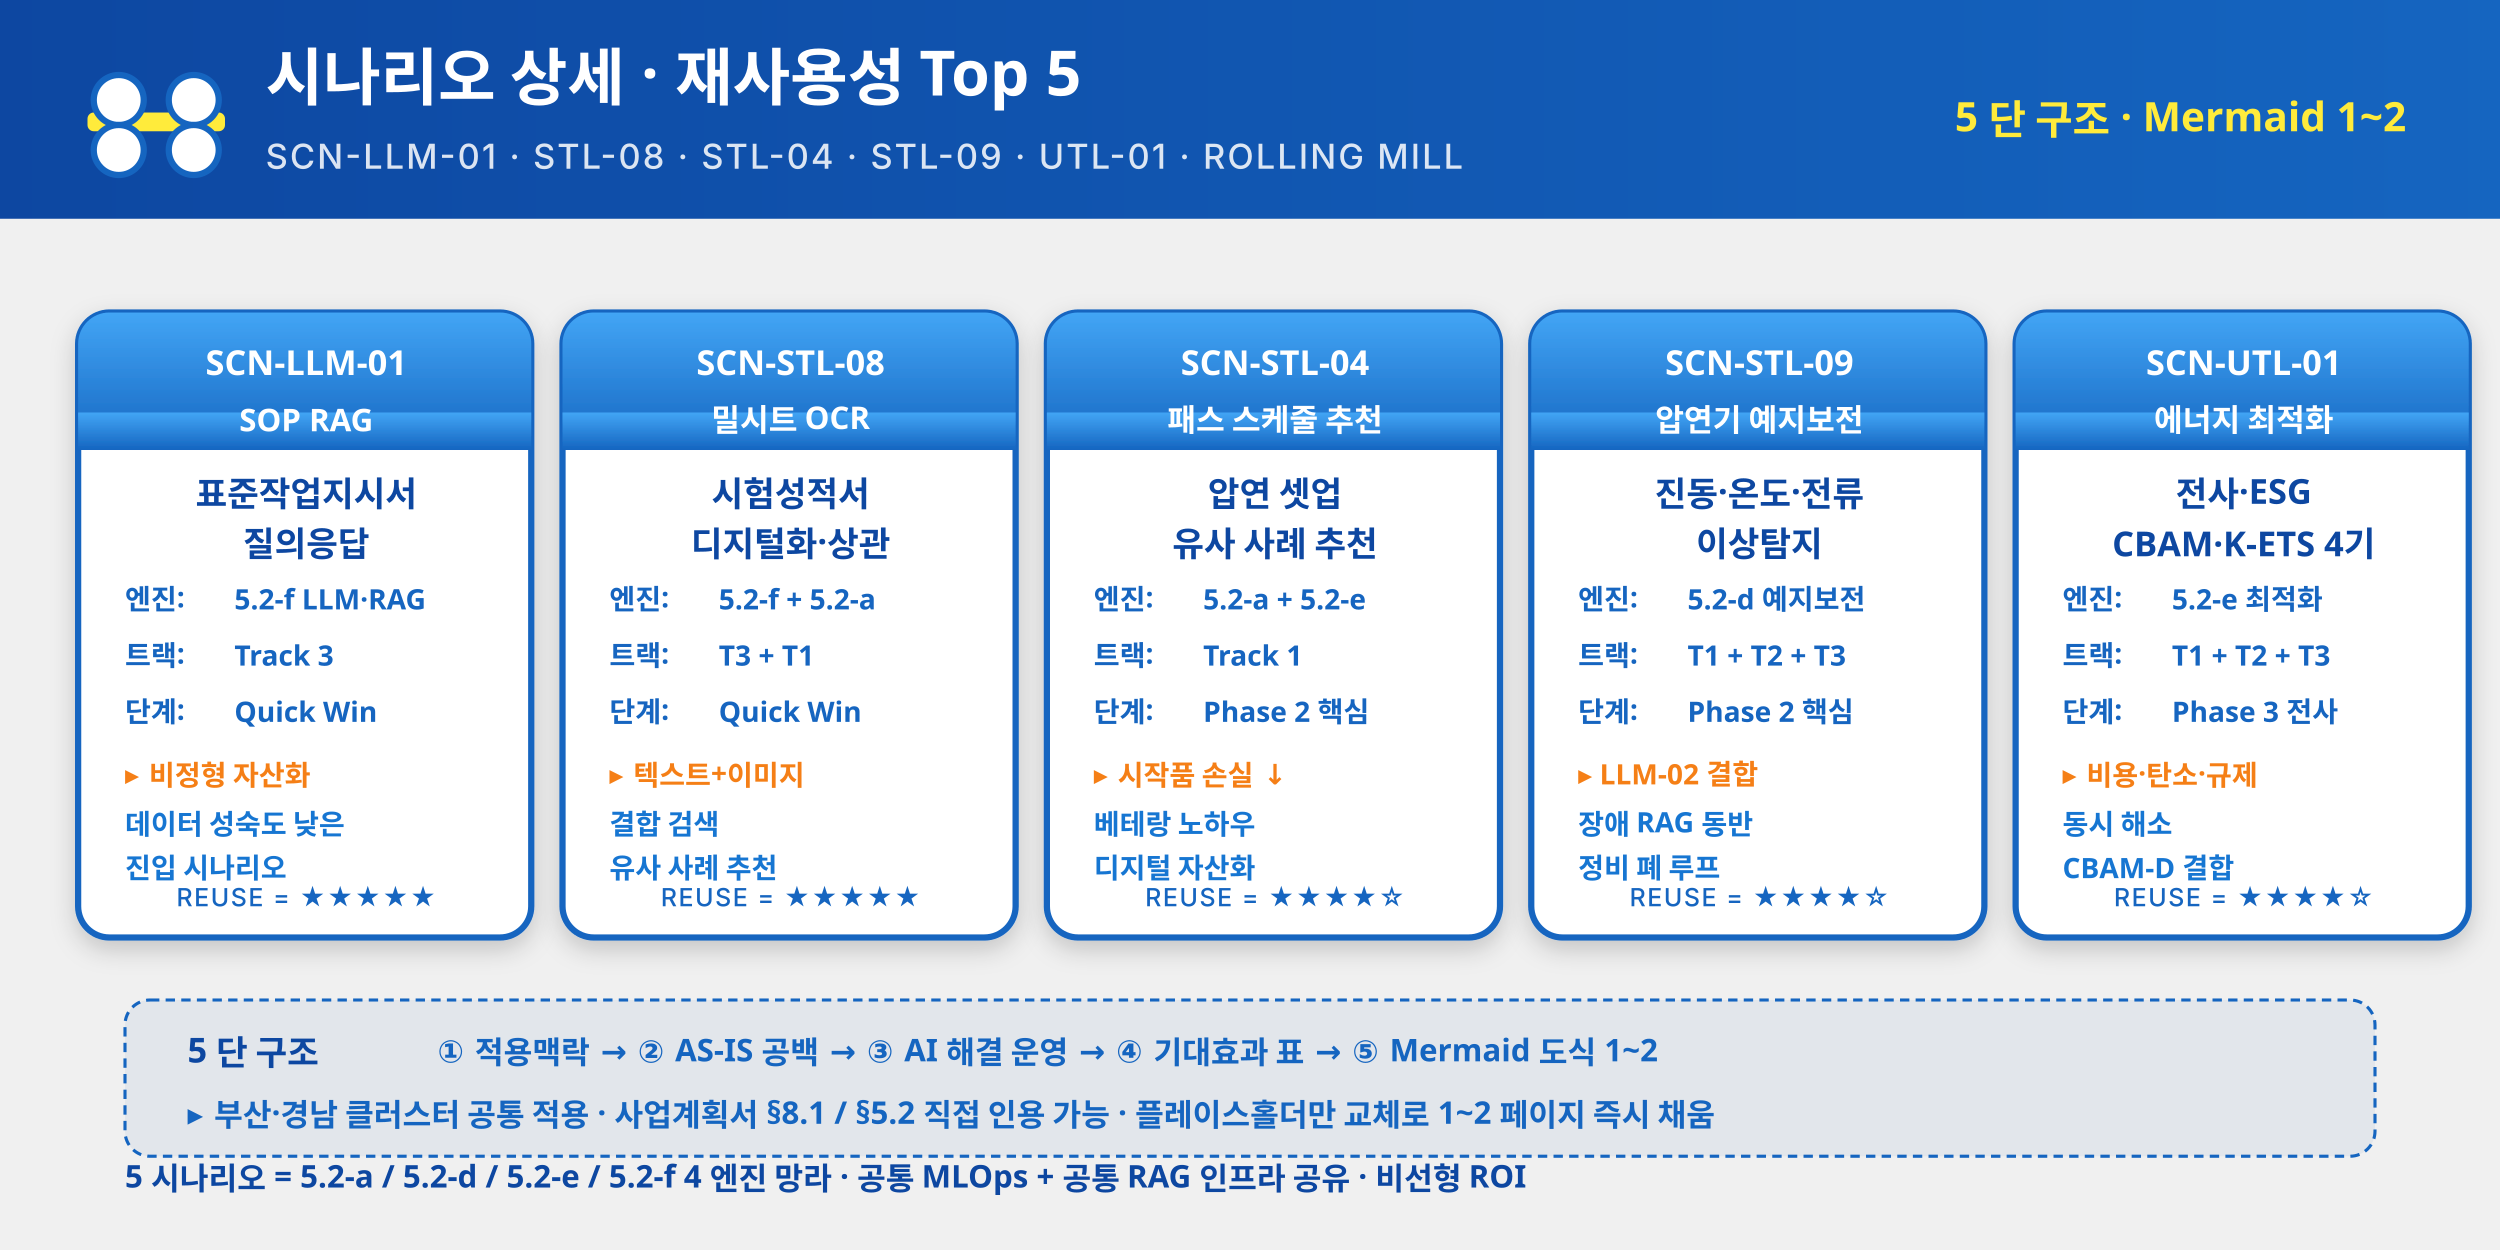
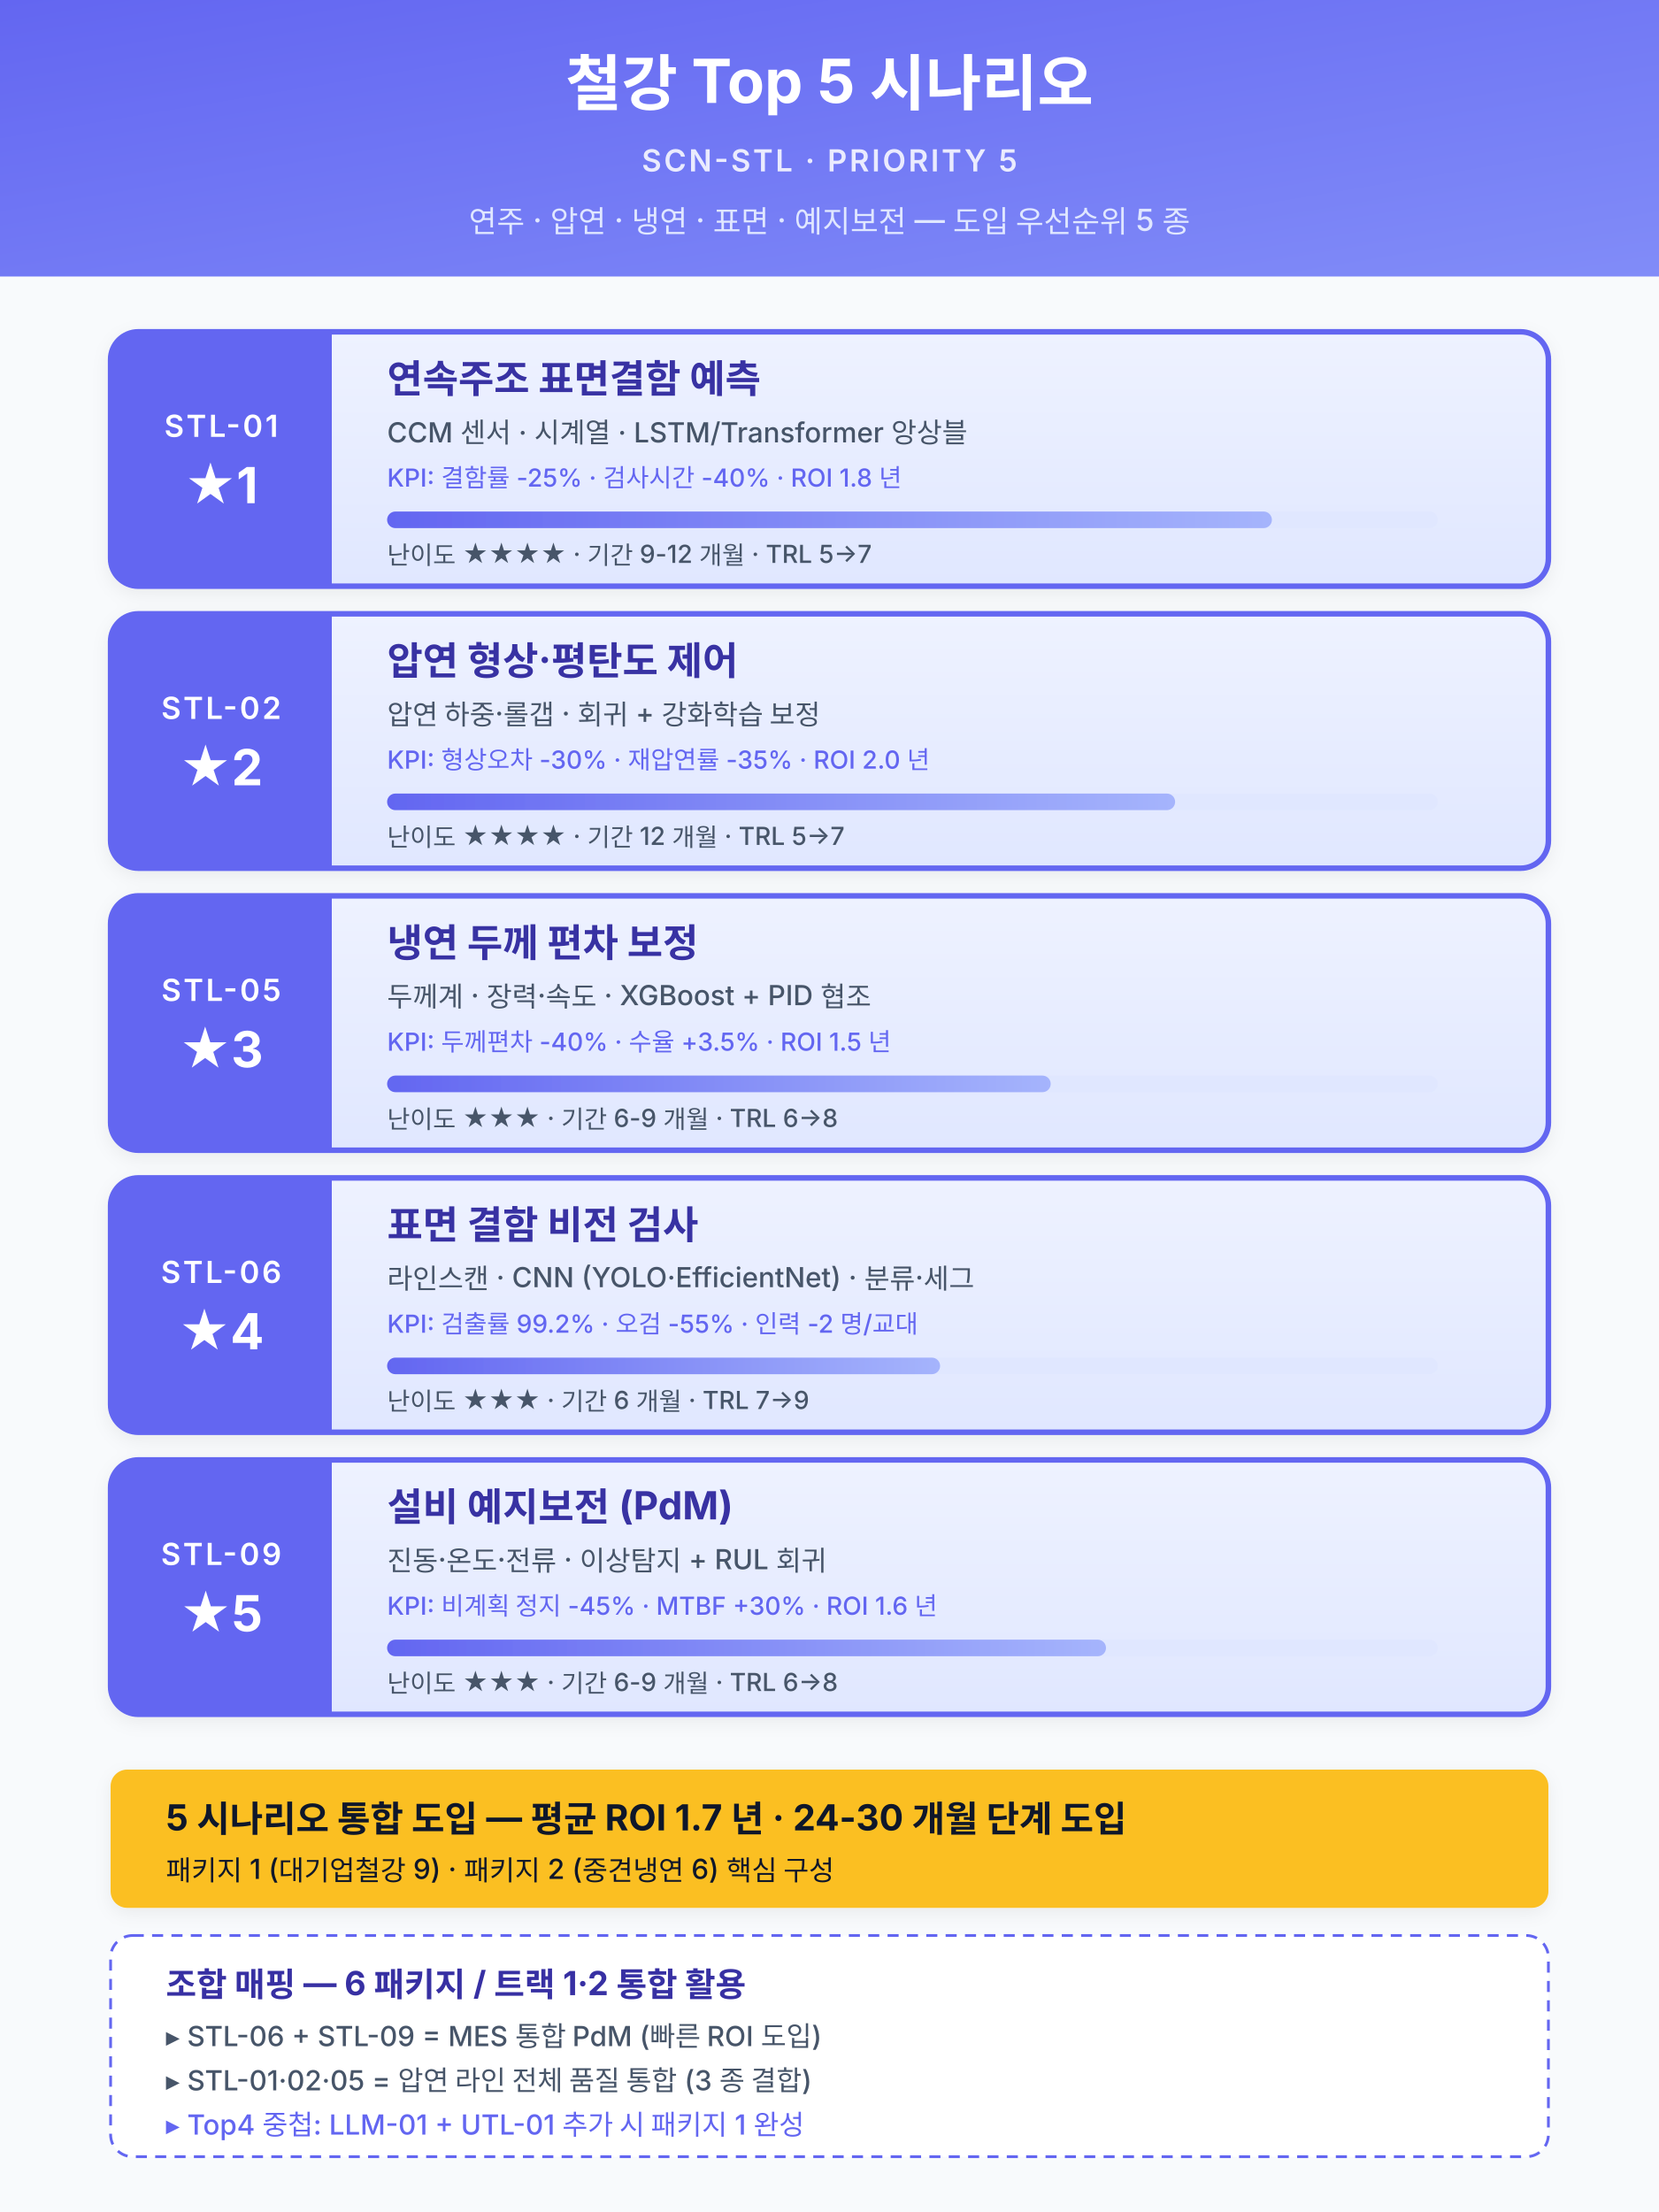
- <svg xmlns="http://www.w3.org/2000/svg" viewBox="0 0 800 400" role="img" aria-label="시나리오 상세 — 재사용성 Top 5 (LLM-01 · STL-08 · STL-04 · STL-09 · UTL-01)" class="zoomable">
+ <svg xmlns="http://www.w3.org/2000/svg" viewBox="0 0 600 800" role="img" aria-label="철강 Top 5 시나리오 상세 — 5 카드 세로형" class="zoomable">
  <defs>
-     <linearGradient id="t5-header" x1="0" y1="0" x2="1" y2="0">
-       <stop offset="0%" stop-color="#0D47A1" />
-       <stop offset="100%" stop-color="#1565C0" />
+     <linearGradient id="t5-header" x1="0" y1="0" x2="1" y2="1">
+       <stop offset="0%" stop-color="#6366F1" />
+       <stop offset="100%" stop-color="#818CF8" />
    </linearGradient>
    <linearGradient id="t5-card" x1="0" y1="0" x2="0" y2="1">
-       <stop offset="0%" stop-color="#42A5F5" />
-       <stop offset="100%" stop-color="#1565C0" />
+       <stop offset="0%" stop-color="#EEF2FF" />
+       <stop offset="100%" stop-color="#E0E7FF" />
    </linearGradient>
-     <filter id="t5-shadow" x="-10%" y="-10%" width="120%" height="120%">
-       <feDropShadow dx="0" dy="3" stdDeviation="4" flood-color="#000" flood-opacity="0.18" />
+     <linearGradient id="t5-bar" x1="0" y1="0" x2="1" y2="0">
+       <stop offset="0%" stop-color="#6366F1" />
+       <stop offset="100%" stop-color="#A5B4FC" />
+     </linearGradient>
+     <filter id="t5-shadow" x="-20%" y="-20%" width="140%" height="140%">
+       <feDropShadow dx="0" dy="4" stdDeviation="6" flood-color="#0F172A" flood-opacity="0.08" />
+       <feDropShadow dx="0" dy="2" stdDeviation="3" flood-color="#0F172A" flood-opacity="0.06" />
    </filter>
    <style>
-       .ko { font-family: 'Pretendard', 'Apple SD Gothic Neo', sans-serif; font-weight: 700; }
-       .en { font-family: 'Inter', sans-serif; font-weight: 500; letter-spacing: 0.06em; }
+       .ko { font-family: 'Pretendard', system-ui, -apple-system, sans-serif; font-weight: 700; }
+       .ko-r { font-family: 'Pretendard', system-ui, -apple-system, sans-serif; font-weight: 500; }
+       .en { font-family: 'Pretendard', system-ui, -apple-system, sans-serif; font-weight: 600; letter-spacing: 0.08em; }
    </style>
  </defs>
-   <rect width="800" height="70" fill="url(#t5-header)" />
-   <g transform="translate(28, 22)">
-     <rect x="0" y="14" width="44" height="6" rx="2" fill="#FFEB3B" />
-     <circle cx="10" cy="10" r="8" fill="white" stroke="#1565C0" stroke-width="2" />
-     <circle cx="34" cy="10" r="8" fill="white" stroke="#1565C0" stroke-width="2" />
-     <circle cx="10" cy="26" r="8" fill="white" stroke="#1565C0" stroke-width="2" />
-     <circle cx="34" cy="26" r="8" fill="white" stroke="#1565C0" stroke-width="2" />
+   <rect width="600" height="800" fill="#F8FAFC" />
+   <rect width="600" height="100" fill="url(#t5-header)" />
+   <text x="300" y="38" text-anchor="middle" class="ko" font-size="22" fill="white">철강 Top 5 시나리오</text>
+   <text x="300" y="62" text-anchor="middle" class="en" font-size="11" fill="rgba(255,255,255,0.85)">SCN-STL · PRIORITY 5</text>
+   <text x="300" y="84" text-anchor="middle" class="ko-r" font-size="11" fill="#E0E7FF">연주 · 압연 · 냉연 · 표면 · 예지보전 — 도입 우선순위 5 종</text>
+   <g filter="url(#t5-shadow)">
+     <g transform="translate(40, 120)">
+       <rect width="520" height="92" rx="10" fill="url(#t5-card)" stroke="#6366F1" stroke-width="2" />
+       <rect width="80" height="92" rx="10" fill="#6366F1" />
+       <rect x="70" width="10" height="92" fill="#6366F1" />
+       <text x="40" y="38" text-anchor="middle" class="en" font-size="11" fill="white">STL-01</text>
+       <text x="40" y="62" text-anchor="middle" class="ko" font-size="18" fill="white" font-weight="900">★1</text>
+       <text x="100" y="22" class="ko" font-size="14" fill="#3730A3">연속주조 표면결함 예측</text>
+       <text x="100" y="40" class="ko-r" font-size="10" fill="#475569">CCM 센서 · 시계열 · LSTM/Transformer 앙상블</text>
+       <text x="100" y="56" class="ko-r" font-size="9" fill="#6366F1">KPI: 결함률 -25% · 검사시간 -40% · ROI 1.8 년</text>
+       <rect x="100" y="65" width="380" height="6" rx="3" fill="#E0E7FF" />
+       <rect x="100" y="65" width="320" height="6" rx="3" fill="url(#t5-bar)" />
+       <text x="100" y="84" class="ko-r" font-size="9" fill="#475569">난이도 ★★★★ · 기간 9-12 개월 · TRL 5→7</text>
+     </g>
+     <g transform="translate(40, 222)">
+       <rect width="520" height="92" rx="10" fill="url(#t5-card)" stroke="#6366F1" stroke-width="2" />
+       <rect width="80" height="92" rx="10" fill="#6366F1" />
+       <rect x="70" width="10" height="92" fill="#6366F1" />
+       <text x="40" y="38" text-anchor="middle" class="en" font-size="11" fill="white">STL-02</text>
+       <text x="40" y="62" text-anchor="middle" class="ko" font-size="18" fill="white" font-weight="900">★2</text>
+       <text x="100" y="22" class="ko" font-size="14" fill="#3730A3">압연 형상·평탄도 제어</text>
+       <text x="100" y="40" class="ko-r" font-size="10" fill="#475569">압연 하중·롤갭 · 회귀 + 강화학습 보정</text>
+       <text x="100" y="56" class="ko-r" font-size="9" fill="#6366F1">KPI: 형상오차 -30% · 재압연률 -35% · ROI 2.0 년</text>
+       <rect x="100" y="65" width="380" height="6" rx="3" fill="#E0E7FF" />
+       <rect x="100" y="65" width="285" height="6" rx="3" fill="url(#t5-bar)" />
+       <text x="100" y="84" class="ko-r" font-size="9" fill="#475569">난이도 ★★★★ · 기간 12 개월 · TRL 5→7</text>
+     </g>
+     <g transform="translate(40, 324)">
+       <rect width="520" height="92" rx="10" fill="url(#t5-card)" stroke="#6366F1" stroke-width="2" />
+       <rect width="80" height="92" rx="10" fill="#6366F1" />
+       <rect x="70" width="10" height="92" fill="#6366F1" />
+       <text x="40" y="38" text-anchor="middle" class="en" font-size="11" fill="white">STL-05</text>
+       <text x="40" y="62" text-anchor="middle" class="ko" font-size="18" fill="white" font-weight="900">★3</text>
+       <text x="100" y="22" class="ko" font-size="14" fill="#3730A3">냉연 두께 편차 보정</text>
+       <text x="100" y="40" class="ko-r" font-size="10" fill="#475569">두께계 · 장력·속도 · XGBoost + PID 협조</text>
+       <text x="100" y="56" class="ko-r" font-size="9" fill="#6366F1">KPI: 두께편차 -40% · 수율 +3.5% · ROI 1.5 년</text>
+       <rect x="100" y="65" width="380" height="6" rx="3" fill="#E0E7FF" />
+       <rect x="100" y="65" width="240" height="6" rx="3" fill="url(#t5-bar)" />
+       <text x="100" y="84" class="ko-r" font-size="9" fill="#475569">난이도 ★★★ · 기간 6-9 개월 · TRL 6→8</text>
+     </g>
+     <g transform="translate(40, 426)">
+       <rect width="520" height="92" rx="10" fill="url(#t5-card)" stroke="#6366F1" stroke-width="2" />
+       <rect width="80" height="92" rx="10" fill="#6366F1" />
+       <rect x="70" width="10" height="92" fill="#6366F1" />
+       <text x="40" y="38" text-anchor="middle" class="en" font-size="11" fill="white">STL-06</text>
+       <text x="40" y="62" text-anchor="middle" class="ko" font-size="18" fill="white" font-weight="900">★4</text>
+       <text x="100" y="22" class="ko" font-size="14" fill="#3730A3">표면 결함 비전 검사</text>
+       <text x="100" y="40" class="ko-r" font-size="10" fill="#475569">라인스캔 · CNN (YOLO·EfficientNet) · 분류·세그</text>
+       <text x="100" y="56" class="ko-r" font-size="9" fill="#6366F1">KPI: 검출률 99.2% · 오검 -55% · 인력 -2 명/교대</text>
+       <rect x="100" y="65" width="380" height="6" rx="3" fill="#E0E7FF" />
+       <rect x="100" y="65" width="200" height="6" rx="3" fill="url(#t5-bar)" />
+       <text x="100" y="84" class="ko-r" font-size="9" fill="#475569">난이도 ★★★ · 기간 6 개월 · TRL 7→9</text>
+     </g>
+     <g transform="translate(40, 528)">
+       <rect width="520" height="92" rx="10" fill="url(#t5-card)" stroke="#6366F1" stroke-width="2" />
+       <rect width="80" height="92" rx="10" fill="#6366F1" />
+       <rect x="70" width="10" height="92" fill="#6366F1" />
+       <text x="40" y="38" text-anchor="middle" class="en" font-size="11" fill="white">STL-09</text>
+       <text x="40" y="62" text-anchor="middle" class="ko" font-size="18" fill="white" font-weight="900">★5</text>
+       <text x="100" y="22" class="ko" font-size="14" fill="#3730A3">설비 예지보전 (PdM)</text>
+       <text x="100" y="40" class="ko-r" font-size="10" fill="#475569">진동·온도·전류 · 이상탐지 + RUL 회귀</text>
+       <text x="100" y="56" class="ko-r" font-size="9" fill="#6366F1">KPI: 비계획 정지 -45% · MTBF +30% · ROI 1.6 년</text>
+       <rect x="100" y="65" width="380" height="6" rx="3" fill="#E0E7FF" />
+       <rect x="100" y="65" width="260" height="6" rx="3" fill="url(#t5-bar)" />
+       <text x="100" y="84" class="ko-r" font-size="9" fill="#475569">난이도 ★★★ · 기간 6-9 개월 · TRL 6→8</text>
+     </g>
  </g>
-   <text x="85" y="32" class="ko" font-size="20" fill="white">시나리오 상세 · 재사용성 Top 5</text>
-   <text x="85" y="54" class="en" font-size="11" fill="rgba(255,255,255,0.85)">SCN-LLM-01 · STL-08 · STL-04 · STL-09 · UTL-01 · ROLLING MILL</text>
-   <text x="770" y="42" class="ko" font-size="13" fill="#FFEB3B" text-anchor="end">5 단 구조 · Mermaid 1~2</text>
-   <g transform="translate(25, 100)" filter="url(#t5-shadow)">
-     <rect width="145" height="200" rx="10" fill="white" stroke="#1565C0" stroke-width="2" />
-     <rect width="145" height="44" rx="10" fill="url(#t5-card)" />
-     <rect y="32" width="145" height="12" fill="url(#t5-card)" />
-     <text x="73" y="20" text-anchor="middle" class="ko" font-size="11" fill="white">SCN-LLM-01</text>
-     <text x="73" y="38" text-anchor="middle" class="ko" font-size="10" fill="white">SOP RAG</text>
-     <text x="73" y="62" text-anchor="middle" class="ko" font-size="11" fill="#0D47A1">표준작업지시서</text>
-     <text x="73" y="78" text-anchor="middle" class="ko" font-size="11" fill="#0D47A1">질의응답</text>
-     <g transform="translate(15, 95)" font-size="9" fill="#1565C0" class="ko">
-       <text y="0" font-weight="700">엔진:</text>
-       <text x="35" y="0">5.2-f LLM·RAG</text>
-       <text y="18" font-weight="700">트랙:</text>
-       <text x="35" y="18">Track 3</text>
-       <text y="36" font-weight="700">단계:</text>
-       <text x="35" y="36">Quick Win</text>
-       <text y="56" fill="#F57F17" font-weight="700">▸ 비정형 자산화</text>
-       <text y="72" fill="#1976D2">데이터 성숙도 낮은</text>
-       <text y="86" fill="#1976D2">진입 시나리오</text>
-     </g>
-     <text x="73" y="190" text-anchor="middle" class="en" font-size="8" fill="#1565C0">REUSE = ★★★★★</text>
+   <g transform="translate(40, 640)">
+     <rect width="520" height="50" rx="6" fill="#FBBF24" filter="url(#t5-shadow)" />
+     <text x="20" y="22" class="ko" font-size="13" fill="#0F172A">5 시나리오 통합 도입 — 평균 ROI 1.7 년 · 24-30 개월 단계 도입</text>
+     <text x="20" y="40" class="ko-r" font-size="10" fill="#0F172A">패키지 1 (대기업철강 9) · 패키지 2 (중견냉연 6) 핵심 구성</text>
  </g>
-   <g transform="translate(180, 100)" filter="url(#t5-shadow)">
-     <rect width="145" height="200" rx="10" fill="white" stroke="#1565C0" stroke-width="2" />
-     <rect width="145" height="44" rx="10" fill="url(#t5-card)" />
-     <rect y="32" width="145" height="12" fill="url(#t5-card)" />
-     <text x="73" y="20" text-anchor="middle" class="ko" font-size="11" fill="white">SCN-STL-08</text>
-     <text x="73" y="38" text-anchor="middle" class="ko" font-size="10" fill="white">밀시트 OCR</text>
-     <text x="73" y="62" text-anchor="middle" class="ko" font-size="11" fill="#0D47A1">시험성적서</text>
-     <text x="73" y="78" text-anchor="middle" class="ko" font-size="11" fill="#0D47A1">디지털화·상관</text>
-     <g transform="translate(15, 95)" font-size="9" fill="#1565C0" class="ko">
-       <text y="0" font-weight="700">엔진:</text>
-       <text x="35" y="0">5.2-f + 5.2-a</text>
-       <text y="18" font-weight="700">트랙:</text>
-       <text x="35" y="18">T3 + T1</text>
-       <text y="36" font-weight="700">단계:</text>
-       <text x="35" y="36">Quick Win</text>
-       <text y="56" fill="#F57F17" font-weight="700">▸ 텍스트+이미지</text>
-       <text y="72" fill="#1976D2">결합 검색</text>
-       <text y="86" fill="#1976D2">유사 사례 추천</text>
-     </g>
-     <text x="73" y="190" text-anchor="middle" class="en" font-size="8" fill="#1565C0">REUSE = ★★★★★</text>
-   </g>
-   <g transform="translate(335, 100)" filter="url(#t5-shadow)">
-     <rect width="145" height="200" rx="10" fill="white" stroke="#1565C0" stroke-width="2" />
-     <rect width="145" height="44" rx="10" fill="url(#t5-card)" />
-     <rect y="32" width="145" height="12" fill="url(#t5-card)" />
-     <text x="73" y="20" text-anchor="middle" class="ko" font-size="11" fill="white">SCN-STL-04</text>
-     <text x="73" y="38" text-anchor="middle" class="ko" font-size="10" fill="white">패스 스케줄 추천</text>
-     <text x="73" y="62" text-anchor="middle" class="ko" font-size="11" fill="#0D47A1">압연 셋업</text>
-     <text x="73" y="78" text-anchor="middle" class="ko" font-size="11" fill="#0D47A1">유사 사례 추천</text>
-     <g transform="translate(15, 95)" font-size="9" fill="#1565C0" class="ko">
-       <text y="0" font-weight="700">엔진:</text>
-       <text x="35" y="0">5.2-a + 5.2-e</text>
-       <text y="18" font-weight="700">트랙:</text>
-       <text x="35" y="18">Track 1</text>
-       <text y="36" font-weight="700">단계:</text>
-       <text x="35" y="36">Phase 2 핵심</text>
-       <text y="56" fill="#F57F17" font-weight="700">▸ 시작품 손실 ↓</text>
-       <text y="72" fill="#1976D2">베테랑 노하우</text>
-       <text y="86" fill="#1976D2">디지털 자산화</text>
-     </g>
-     <text x="73" y="190" text-anchor="middle" class="en" font-size="8" fill="#1565C0">REUSE = ★★★★☆</text>
-   </g>
-   <g transform="translate(490, 100)" filter="url(#t5-shadow)">
-     <rect width="145" height="200" rx="10" fill="white" stroke="#1565C0" stroke-width="2" />
-     <rect width="145" height="44" rx="10" fill="url(#t5-card)" />
-     <rect y="32" width="145" height="12" fill="url(#t5-card)" />
-     <text x="73" y="20" text-anchor="middle" class="ko" font-size="11" fill="white">SCN-STL-09</text>
-     <text x="73" y="38" text-anchor="middle" class="ko" font-size="10" fill="white">압연기 예지보전</text>
-     <text x="73" y="62" text-anchor="middle" class="ko" font-size="11" fill="#0D47A1">진동·온도·전류</text>
-     <text x="73" y="78" text-anchor="middle" class="ko" font-size="11" fill="#0D47A1">이상탐지</text>
-     <g transform="translate(15, 95)" font-size="9" fill="#1565C0" class="ko">
-       <text y="0" font-weight="700">엔진:</text>
-       <text x="35" y="0">5.2-d 예지보전</text>
-       <text y="18" font-weight="700">트랙:</text>
-       <text x="35" y="18">T1 + T2 + T3</text>
-       <text y="36" font-weight="700">단계:</text>
-       <text x="35" y="36">Phase 2 핵심</text>
-       <text y="56" fill="#F57F17" font-weight="700">▸ LLM-02 결합</text>
-       <text y="72" fill="#1976D2">장애 RAG 동반</text>
-       <text y="86" fill="#1976D2">정비 폐 루프</text>
-     </g>
-     <text x="73" y="190" text-anchor="middle" class="en" font-size="8" fill="#1565C0">REUSE = ★★★★☆</text>
-   </g>
-   <g transform="translate(645, 100)" filter="url(#t5-shadow)">
-     <rect width="145" height="200" rx="10" fill="white" stroke="#1565C0" stroke-width="2" />
-     <rect width="145" height="44" rx="10" fill="url(#t5-card)" />
-     <rect y="32" width="145" height="12" fill="url(#t5-card)" />
-     <text x="73" y="20" text-anchor="middle" class="ko" font-size="11" fill="white">SCN-UTL-01</text>
-     <text x="73" y="38" text-anchor="middle" class="ko" font-size="10" fill="white">에너지 최적화</text>
-     <text x="73" y="62" text-anchor="middle" class="ko" font-size="11" fill="#0D47A1">전사·ESG</text>
-     <text x="73" y="78" text-anchor="middle" class="ko" font-size="11" fill="#0D47A1">CBAM·K-ETS 4기</text>
-     <g transform="translate(15, 95)" font-size="9" fill="#1565C0" class="ko">
-       <text y="0" font-weight="700">엔진:</text>
-       <text x="35" y="0">5.2-e 최적화</text>
-       <text y="18" font-weight="700">트랙:</text>
-       <text x="35" y="18">T1 + T2 + T3</text>
-       <text y="36" font-weight="700">단계:</text>
-       <text x="35" y="36">Phase 3 전사</text>
-       <text y="56" fill="#F57F17" font-weight="700">▸ 비용·탄소·규제</text>
-       <text y="72" fill="#1976D2">동시 해소</text>
-       <text y="86" fill="#1976D2">CBAM-D 결합</text>
-     </g>
-     <text x="73" y="190" text-anchor="middle" class="en" font-size="8" fill="#1565C0">REUSE = ★★★★☆</text>
-   </g>
-   <g transform="translate(40, 320)">
-     <rect width="720" height="50" rx="8" fill="rgba(13,71,161,0.06)" stroke="#1565C0" stroke-dasharray="3 2" />
-     <text x="20" y="20" class="ko" font-size="11" fill="#0D47A1" font-weight="700">5 단 구조</text>
-     <text x="100" y="20" class="ko" font-size="10" fill="#1565C0">① 적용맥락 → ② AS-IS 공백 → ③ AI 해결 운영 → ④ 기대효과 표 → ⑤ Mermaid 도식 1~2</text>
-     <text x="20" y="40" class="ko" font-size="10" fill="#1565C0">▸ 부산·경남 클러스터 공통 적용 · 사업계획서 §8.1 / §5.2 직접 인용 가능 · 플레이스홀더만 교체로 1~2 페이지 즉시 채움</text>
-   </g>
-   <g transform="translate(40, 380)" font-size="10" class="ko" fill="#0D47A1">
-     <text x="0" y="0" font-weight="700">5 시나리오 = 5.2-a / 5.2-d / 5.2-e / 5.2-f 4 엔진 망라 · 공통 MLOps + 공통 RAG 인프라 공유 · 비선형 ROI</text>
+   <g transform="translate(40, 700)">
+     <rect width="520" height="80" rx="8" fill="white" stroke="#6366F1" stroke-width="1" stroke-dasharray="4 3" />
+     <text x="20" y="22" class="ko" font-size="12" fill="#3730A3">조합 매핑 — 6 패키지 / 트랙 1·2 통합 활용</text>
+     <text x="20" y="40" class="ko-r" font-size="10" fill="#475569">▸ STL-06 + STL-09 = MES 통합 PdM (빠른 ROI 도입)</text>
+     <text x="20" y="56" class="ko-r" font-size="10" fill="#475569">▸ STL-01·02·05 = 압연 라인 전체 품질 통합 (3 종 결합)</text>
+     <text x="20" y="72" class="ko-r" font-size="10" fill="#6366F1">▸ Top4 중첩: LLM-01 + UTL-01 추가 시 패키지 1 완성</text>
  </g>
</svg>
